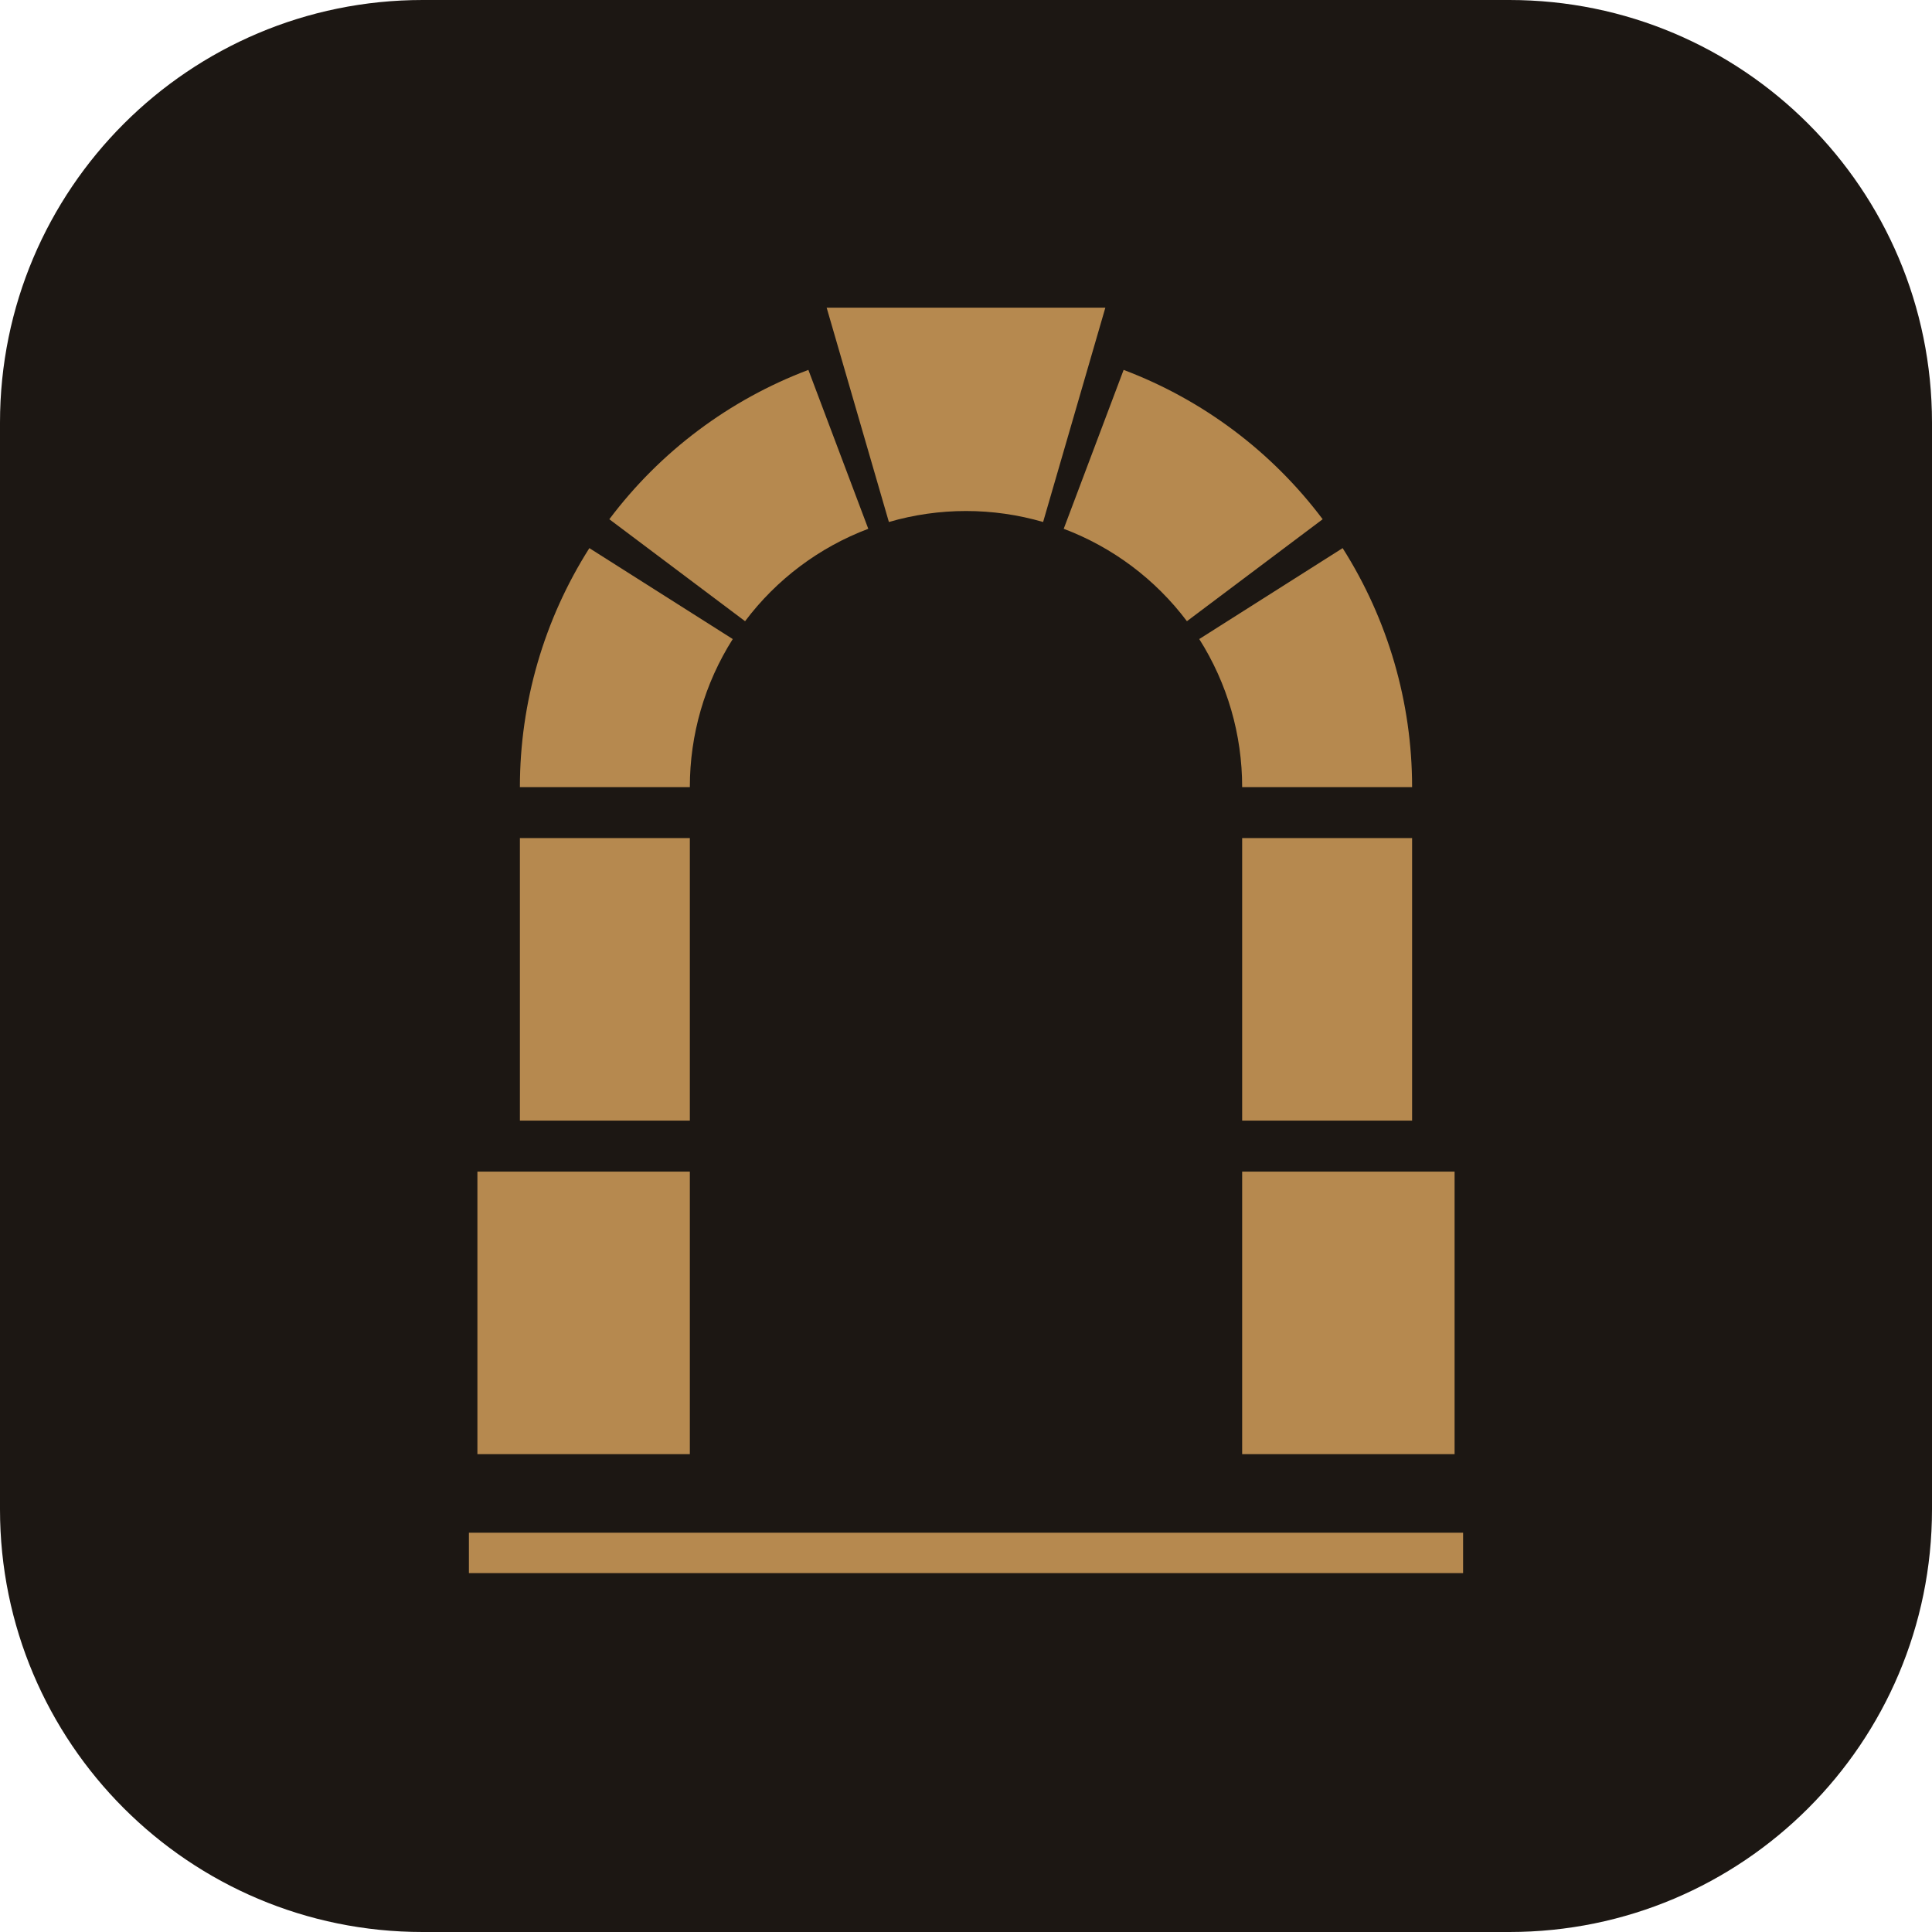
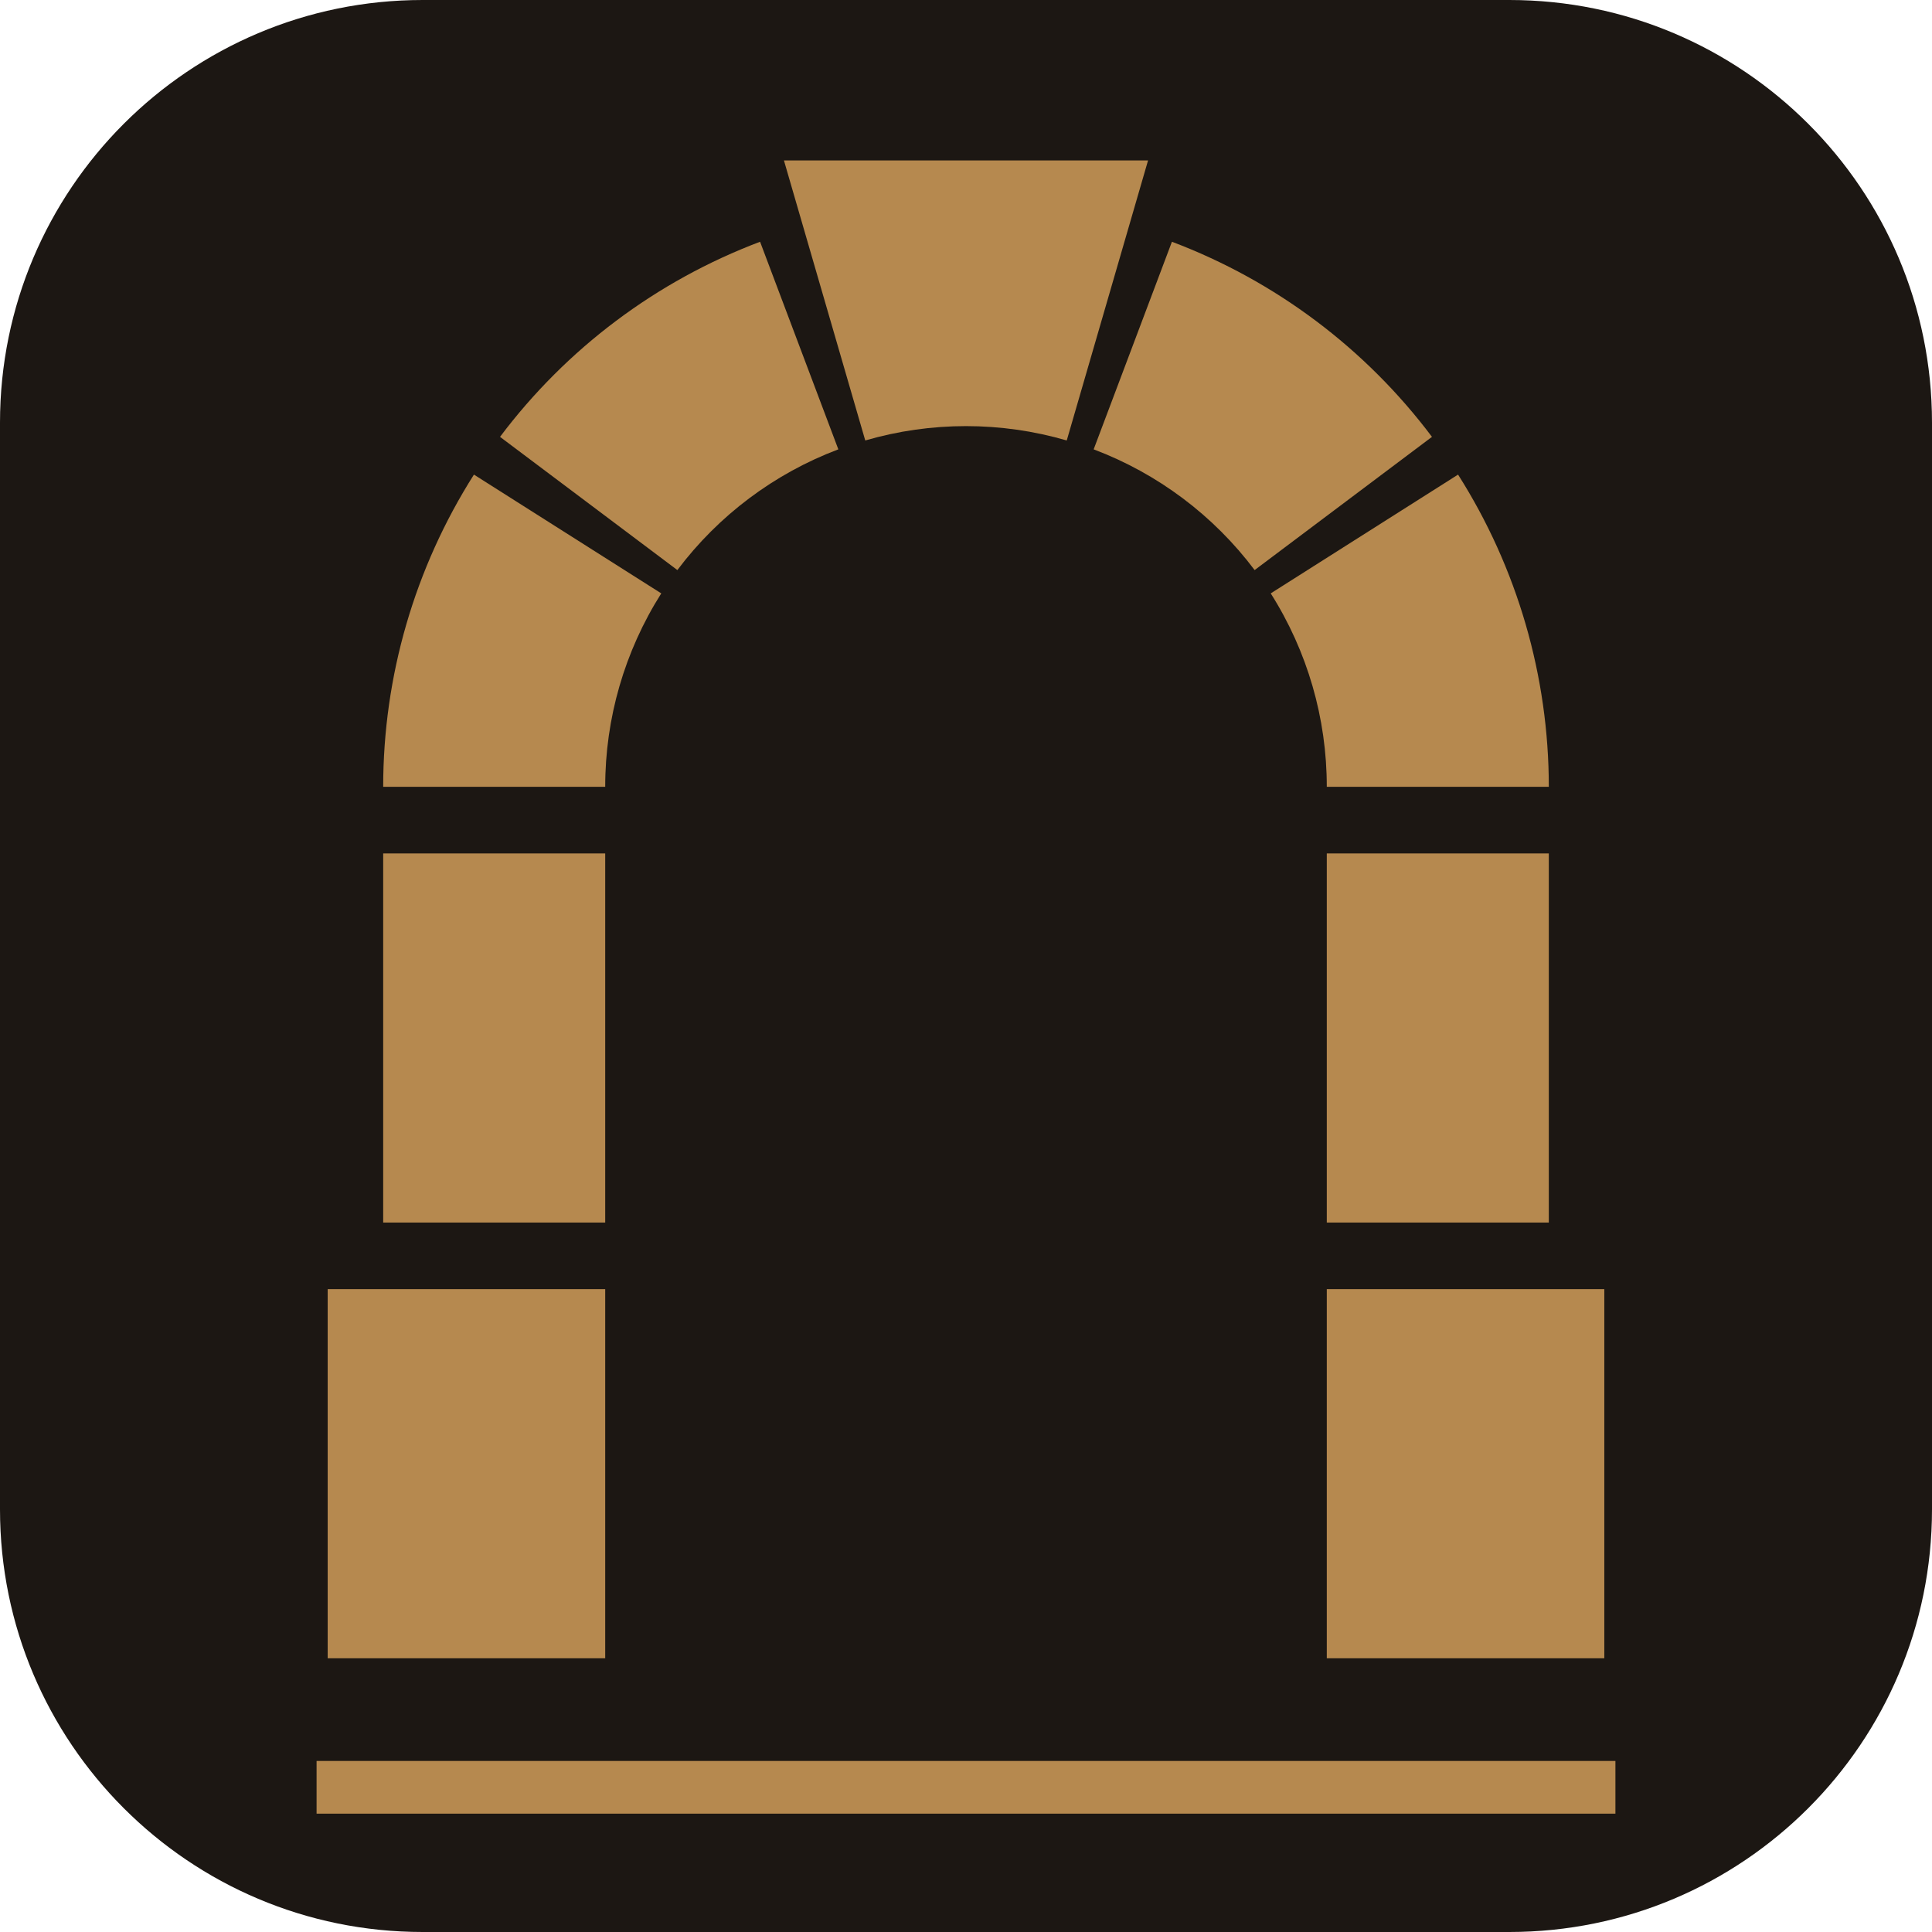
<svg xmlns="http://www.w3.org/2000/svg" viewBox="0 0 64 64">
  <rect width="64" height="64" rx="14" fill="#1c1713" />
-   <svg x="13" y="9" width="38" height="44" viewBox="-3 -1 54 62">
+   <svg x="7" y="4" width="50" height="57" viewBox="-3 -1 54 62">
    <path fill="#b6894f" d="M11 23L3 23A21 21 0 0 1 6.27 11.75L13.02 16.03A13 13 0 0 0 11 23ZM13.6 15.19L7.21 10.39A21 21 0 0 1 16.58 3.36L19.4 10.84A13 13 0 0 0 13.6 15.19ZM20.37 10.52L17.44 0.43L30.56 0.43L27.63 10.52A13 13 0 0 0 20.37 10.52ZM28.6 10.84L31.42 3.36A21 21 0 0 1 40.79 10.39L34.4 15.19A13 13 0 0 0 28.6 10.84ZM34.98 16.03L41.73 11.75A21 21 0 0 1 45 23L37 23A13 13 0 0 0 34.98 16.03ZM3 25.4H11V38.7H3ZM37 25.4H45V38.7H37ZM1 41.1H11V54.4H1ZM37 41.1H47V54.4H37ZM0.6 58.1H47.4V60H0.6Z" />
  </svg>
</svg>
